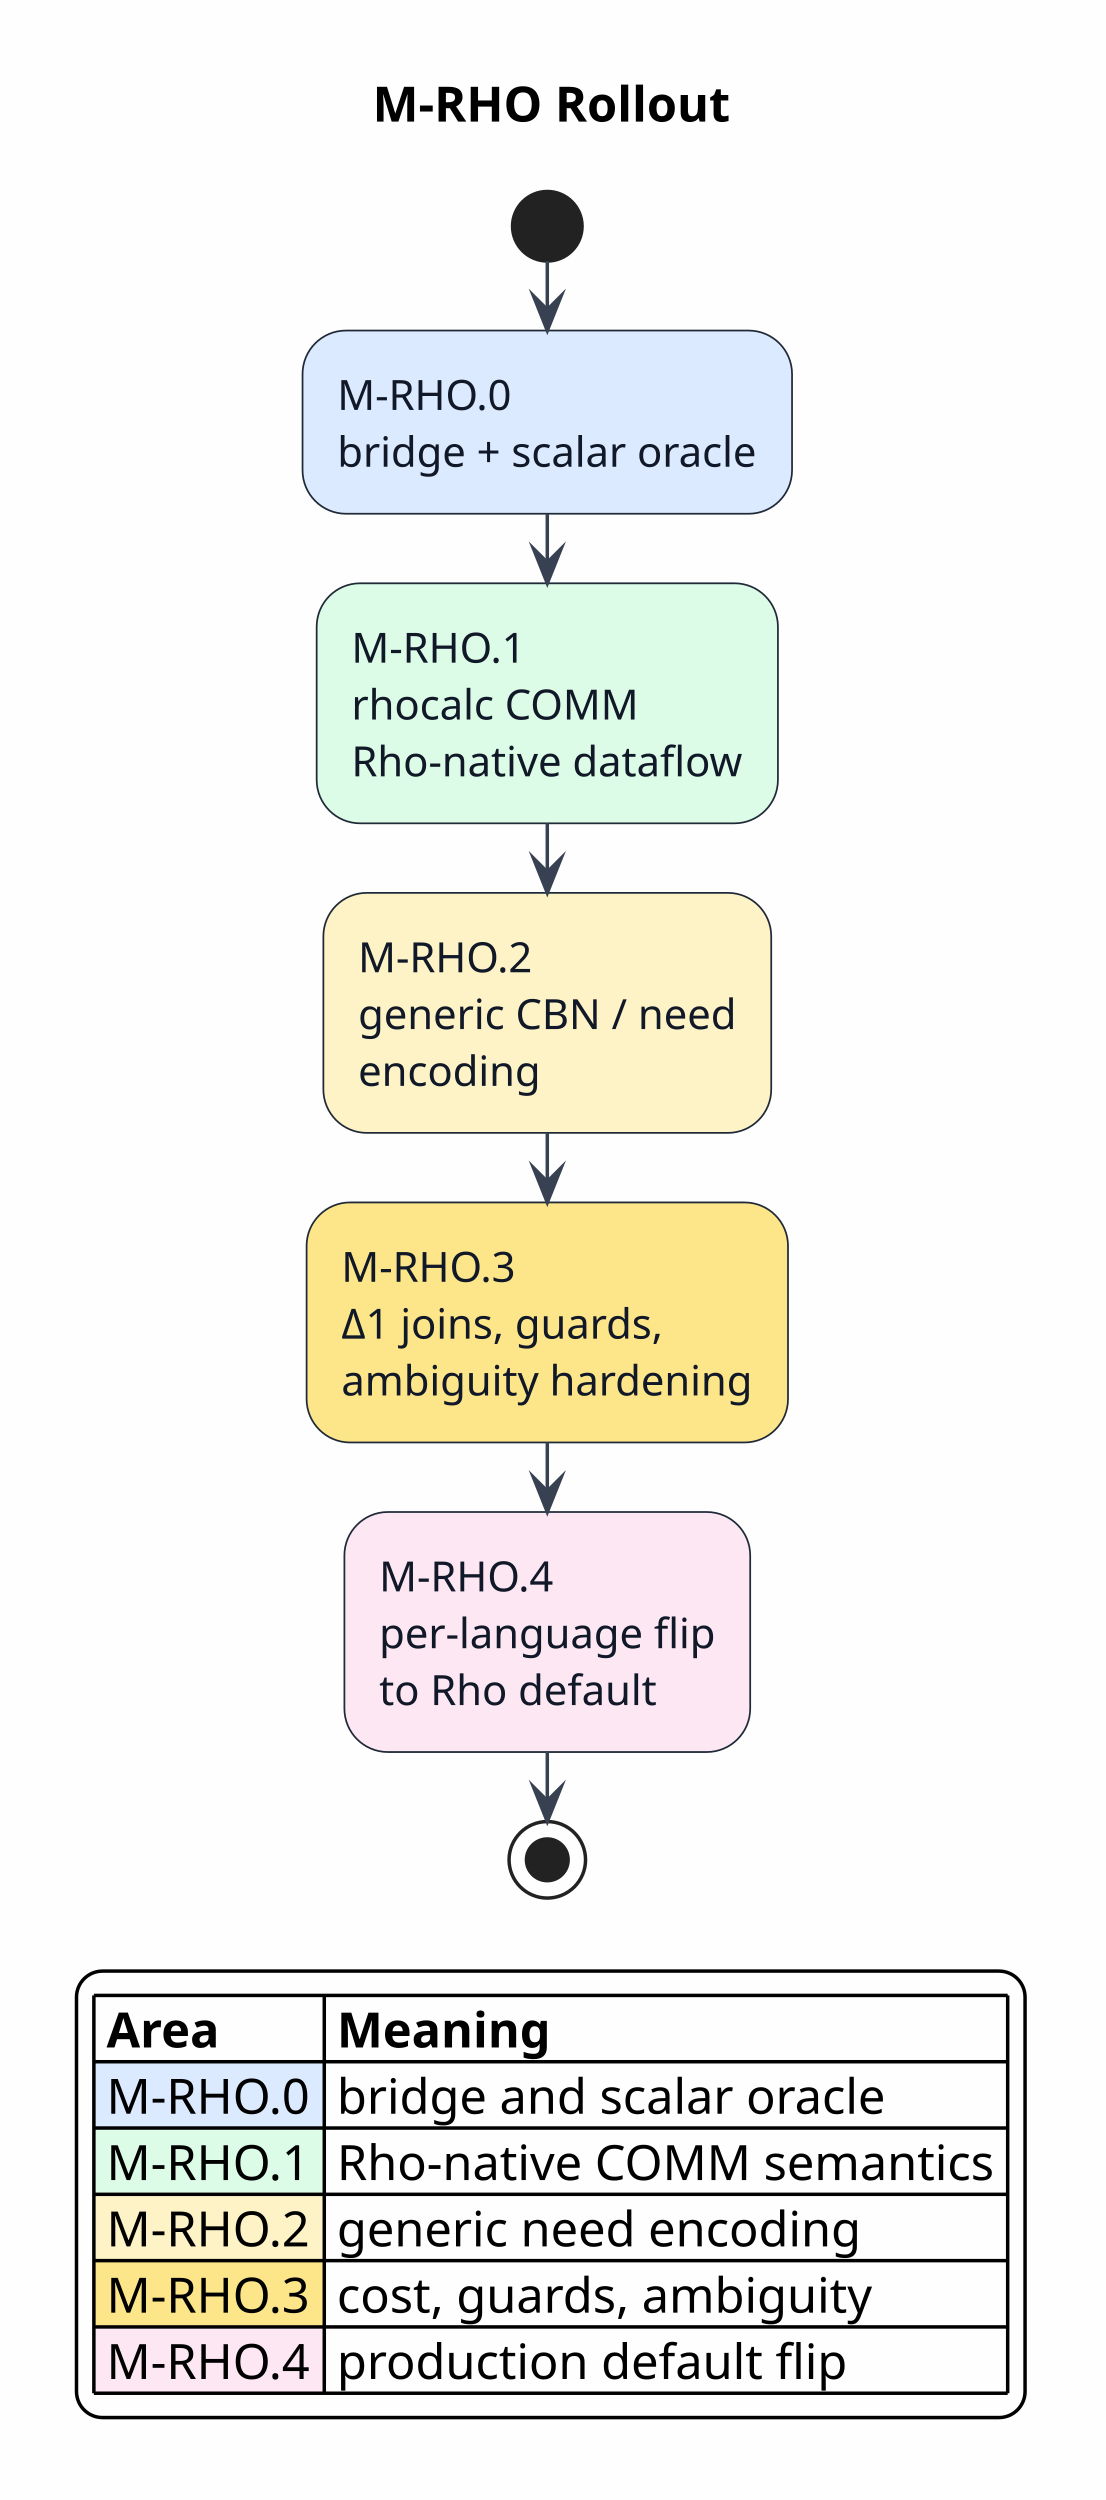
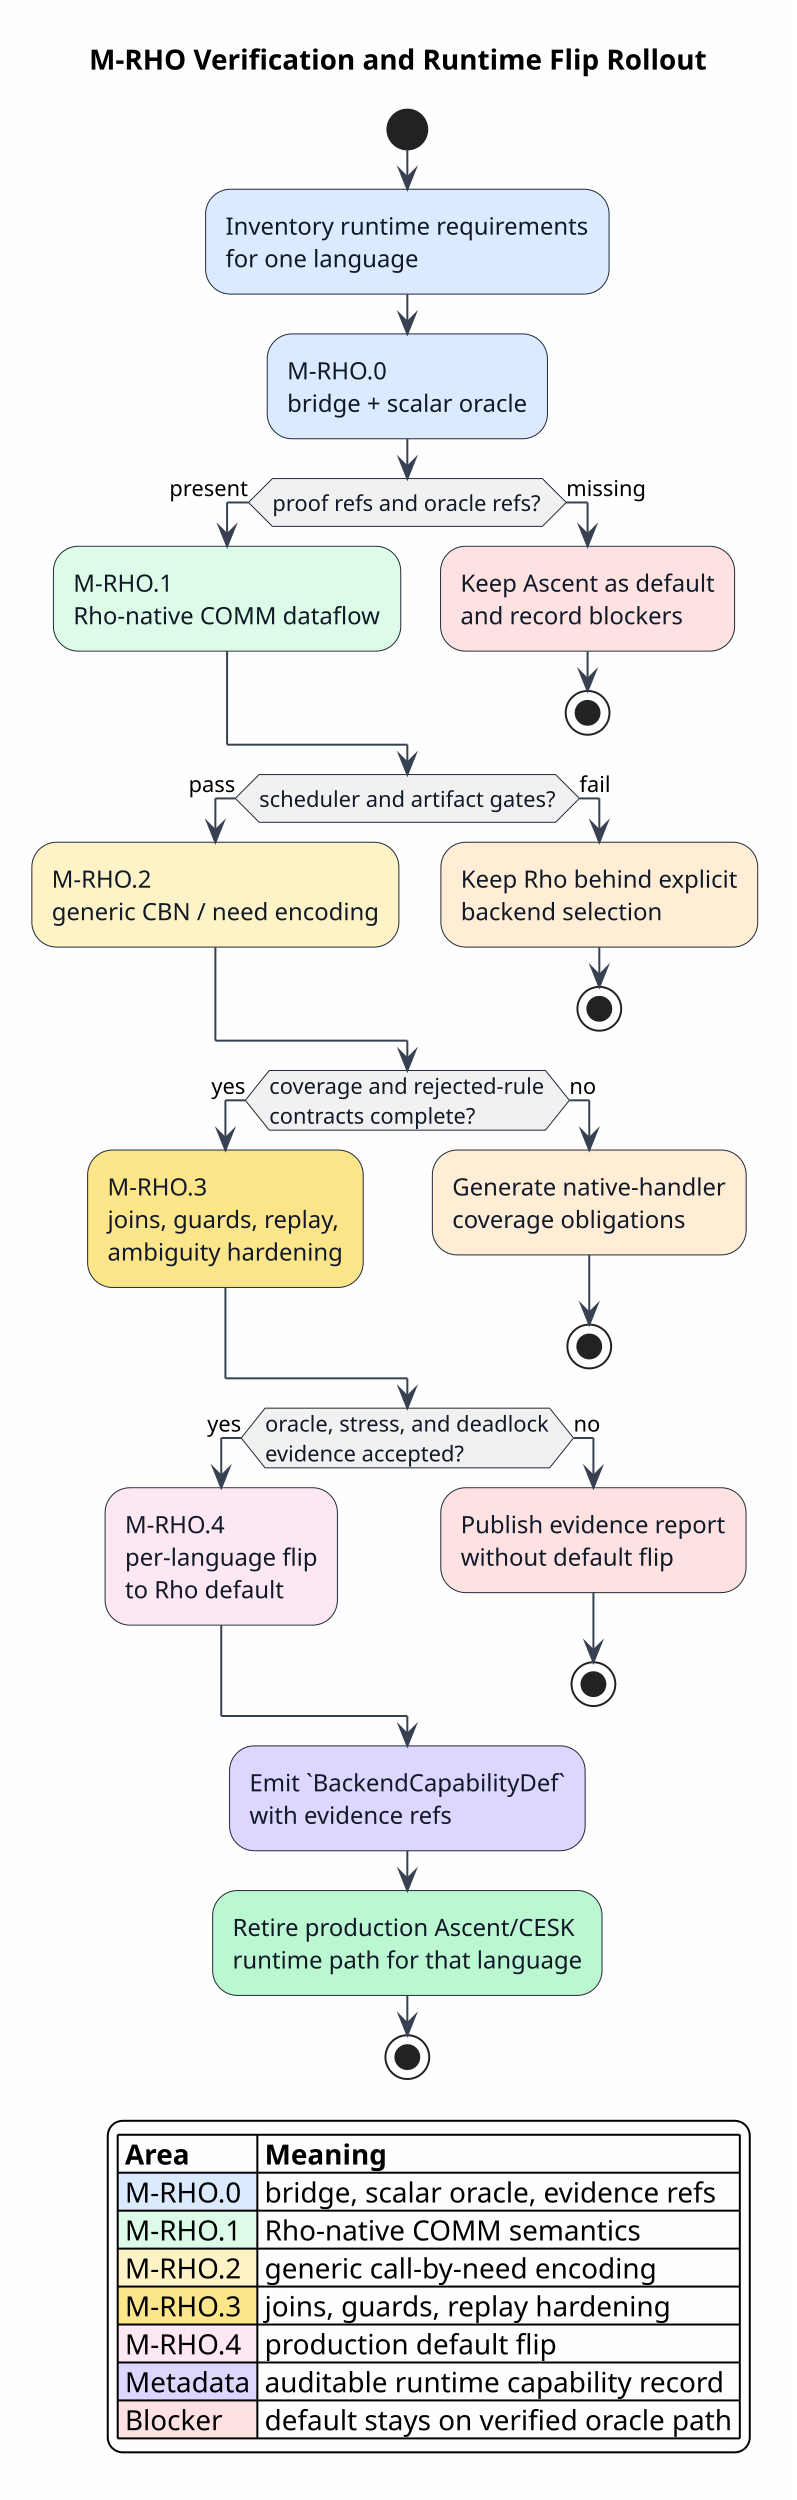
- <svg xmlns="http://www.w3.org/2000/svg" contentStyleType="text/css" data-diagram-type="ACTIVITY" height="719px" preserveAspectRatio="none" style="width:318px;height:719px;background:#FEFEFE;" version="1.1" viewBox="0 0 318 719" width="318px" zoomAndPan="magnify">
+ <svg xmlns="http://www.w3.org/2000/svg" contentStyleType="text/css" data-diagram-type="ACTIVITY" height="1256px" preserveAspectRatio="none" style="width:400px;height:1256px;background:#FEFEFE;" version="1.1" viewBox="0 0 400 1256" width="400px" zoomAndPan="magnify">
  <defs />
  <g>
-     <rect fill="#FEFEFE" height="719" style="stroke:none;stroke-width:1;" width="318" x="0" y="0" />
+     <rect fill="#FEFEFE" height="1256" style="stroke:none;stroke-width:1;" width="400" x="0" y="0" />
    <g class="title" data-source-line="1">
-       <text fill="#000000" font-family="sans-serif" font-size="14" font-weight="700" lengthAdjust="spacing" textLength="102.494" x="107.157" y="34.966">M-RHO Rollout</text>
+       <text fill="#000000" font-family="sans-serif" font-size="14" font-weight="700" lengthAdjust="spacing" textLength="309.161" x="44.762" y="34.966">M-RHO Verification and Runtime Flip Rollout</text>
    </g>
-     <ellipse cx="157.404" cy="65.068" fill="#222222" rx="10" ry="10" style="stroke:#222222;stroke-width:1;" />
-     <rect fill="#DBEAFE" height="52.688" rx="12.5" ry="12.5" style="stroke:#1F2937;stroke-width:0.5;" width="140.781" x="87.013" y="95.068" />
-     <text fill="#111827" font-family="sans-serif" font-size="12" lengthAdjust="spacing" textLength="50.556" x="97.013" y="117.896">M-RHO.0</text>
-     <text fill="#111827" font-family="sans-serif" font-size="12" lengthAdjust="spacing" textLength="120.781" x="97.013" y="134.24">bridge + scalar oracle</text>
-     <rect fill="#DCFCE7" height="69.032" rx="12.5" ry="12.5" style="stroke:#1F2937;stroke-width:0.5;" width="132.657" x="91.075" y="167.756" />
-     <text fill="#111827" font-family="sans-serif" font-size="12" lengthAdjust="spacing" textLength="50.556" x="101.075" y="190.584">M-RHO.1</text>
-     <text fill="#111827" font-family="sans-serif" font-size="12" lengthAdjust="spacing" textLength="82.825" x="101.075" y="206.928">rhocalc COMM</text>
-     <text fill="#111827" font-family="sans-serif" font-size="12" lengthAdjust="spacing" textLength="112.657" x="101.075" y="223.273">Rho-native dataflow</text>
-     <rect fill="#FEF3C7" height="69.032" rx="12.5" ry="12.5" style="stroke:#1F2937;stroke-width:0.5;" width="128.805" x="93.001" y="256.788" />
-     <text fill="#111827" font-family="sans-serif" font-size="12" lengthAdjust="spacing" textLength="50.556" x="103.001" y="279.617">M-RHO.2</text>
-     <text fill="#111827" font-family="sans-serif" font-size="12" lengthAdjust="spacing" textLength="108.805" x="103.001" y="295.961">generic CBN / need</text>
-     <text fill="#111827" font-family="sans-serif" font-size="12" lengthAdjust="spacing" textLength="52.476" x="103.001" y="312.305">encoding</text>
-     <rect fill="#FDE68A" height="69.032" rx="12.5" ry="12.5" style="stroke:#1F2937;stroke-width:0.5;" width="138.453" x="88.177" y="345.821" />
-     <text fill="#111827" font-family="sans-serif" font-size="12" lengthAdjust="spacing" textLength="50.556" x="98.177" y="368.649">M-RHO.3</text>
-     <text fill="#111827" font-family="sans-serif" font-size="12" lengthAdjust="spacing" textLength="93.433" x="98.177" y="384.993">Δ1 joins, guards,</text>
-     <text fill="#111827" font-family="sans-serif" font-size="12" lengthAdjust="spacing" textLength="118.453" x="98.177" y="401.337">ambiguity hardening</text>
-     <rect fill="#FCE7F3" height="69.032" rx="12.5" ry="12.5" style="stroke:#1F2937;stroke-width:0.5;" width="116.709" x="99.049" y="434.853" />
-     <text fill="#111827" font-family="sans-serif" font-size="12" lengthAdjust="spacing" textLength="50.556" x="109.049" y="457.681">M-RHO.4</text>
-     <text fill="#111827" font-family="sans-serif" font-size="12" lengthAdjust="spacing" textLength="96.709" x="109.049" y="474.025">per-language flip</text>
-     <text fill="#111827" font-family="sans-serif" font-size="12" lengthAdjust="spacing" textLength="79.825" x="109.049" y="490.37">to Rho default</text>
-     <ellipse cx="157.404" cy="534.885" fill="none" rx="11" ry="11" style="stroke:#222222;stroke-width:1;" />
-     <ellipse cx="157.404" cy="534.885" fill="#222222" rx="6" ry="6" style="stroke:#222222;stroke-width:1;" />
-     <line style="stroke:#374151;stroke-width:1;" x1="157.404" x2="157.404" y1="75.068" y2="95.068" />
-     <polygon fill="#374151" points="153.404,85.068,157.404,95.068,161.404,85.068,157.404,89.068" style="stroke:#374151;stroke-width:1;stroke-linejoin:miter;stroke-miterlimit:10;" />
-     <line style="stroke:#374151;stroke-width:1;" x1="157.404" x2="157.404" y1="147.756" y2="167.756" />
-     <polygon fill="#374151" points="153.404,157.756,157.404,167.756,161.404,157.756,157.404,161.756" style="stroke:#374151;stroke-width:1;stroke-linejoin:miter;stroke-miterlimit:10;" />
-     <line style="stroke:#374151;stroke-width:1;" x1="157.404" x2="157.404" y1="236.788" y2="256.788" />
-     <polygon fill="#374151" points="153.404,246.788,157.404,256.788,161.404,246.788,157.404,250.788" style="stroke:#374151;stroke-width:1;stroke-linejoin:miter;stroke-miterlimit:10;" />
-     <line style="stroke:#374151;stroke-width:1;" x1="157.404" x2="157.404" y1="325.821" y2="345.821" />
-     <polygon fill="#374151" points="153.404,335.821,157.404,345.821,161.404,335.821,157.404,339.821" style="stroke:#374151;stroke-width:1;stroke-linejoin:miter;stroke-miterlimit:10;" />
-     <line style="stroke:#374151;stroke-width:1;" x1="157.404" x2="157.404" y1="414.853" y2="434.853" />
-     <polygon fill="#374151" points="153.404,424.853,157.404,434.853,161.404,424.853,157.404,428.853" style="stroke:#374151;stroke-width:1;stroke-linejoin:miter;stroke-miterlimit:10;" />
-     <line style="stroke:#374151;stroke-width:1;" x1="157.404" x2="157.404" y1="503.885" y2="523.885" />
-     <polygon fill="#374151" points="153.404,513.885,157.404,523.885,161.404,513.885,157.404,517.885" style="stroke:#374151;stroke-width:1;stroke-linejoin:miter;stroke-miterlimit:10;" />
-     <g class="legend" data-source-line="19">
-       <rect fill="none" height="128.407" rx="7.5" ry="7.5" style="stroke:#000000;stroke-width:1;" width="272.807" x="22" y="566.885" />
-       <text fill="#000000" font-family="sans-serif" font-size="14" font-weight="700" lengthAdjust="spacing" textLength="32.69" x="30.64" y="588.851">Area</text>
-       <text fill="#000000" font-family="sans-serif" font-size="14" font-weight="700" lengthAdjust="spacing" textLength="61.18" x="96.902" y="588.851">Meaning</text>
-       <rect fill="#DBEAFE" height="19.068" style="stroke:none;stroke-width:1;" width="66.262" x="27" y="592.953" />
-       <text fill="#000000" font-family="sans-serif" font-size="14" lengthAdjust="spacing" textLength="58.982" x="30.64" y="607.919">M-RHO.0</text>
-       <text fill="#000000" font-family="sans-serif" font-size="14" lengthAdjust="spacing" textLength="158.017" x="96.902" y="607.919">bridge and scalar oracle</text>
-       <rect fill="#DCFCE7" height="19.068" style="stroke:none;stroke-width:1;" width="66.262" x="27" y="612.021" />
-       <text fill="#000000" font-family="sans-serif" font-size="14" lengthAdjust="spacing" textLength="58.982" x="30.64" y="626.987">M-RHO.1</text>
-       <text fill="#000000" font-family="sans-serif" font-size="14" lengthAdjust="spacing" textLength="189.265" x="96.902" y="626.987">Rho-native COMM semantics</text>
-       <rect fill="#FEF3C7" height="19.068" style="stroke:none;stroke-width:1;" width="66.262" x="27" y="631.089" />
-       <text fill="#000000" font-family="sans-serif" font-size="14" lengthAdjust="spacing" textLength="58.982" x="30.64" y="646.055">M-RHO.2</text>
-       <text fill="#000000" font-family="sans-serif" font-size="14" lengthAdjust="spacing" textLength="150.723" x="96.902" y="646.055">generic need encoding</text>
-       <rect fill="#FDE68A" height="19.068" style="stroke:none;stroke-width:1;" width="66.262" x="27" y="650.157" />
-       <text fill="#000000" font-family="sans-serif" font-size="14" lengthAdjust="spacing" textLength="58.982" x="30.64" y="665.123">M-RHO.3</text>
-       <text fill="#000000" font-family="sans-serif" font-size="14" lengthAdjust="spacing" textLength="154.181" x="96.902" y="665.123">cost, guards, ambiguity</text>
-       <rect fill="#FCE7F3" height="19.068" style="stroke:none;stroke-width:1;" width="66.262" x="27" y="669.225" />
-       <text fill="#000000" font-family="sans-serif" font-size="14" lengthAdjust="spacing" textLength="58.982" x="30.64" y="684.191">M-RHO.4</text>
-       <text fill="#000000" font-family="sans-serif" font-size="14" lengthAdjust="spacing" textLength="147.055" x="96.902" y="684.191">production default flip</text>
-       <line style="stroke:#000000;stroke-width:1;" x1="27" x2="289.807" y1="573.885" y2="573.885" />
-       <line style="stroke:#000000;stroke-width:1;" x1="27" x2="289.807" y1="592.953" y2="592.953" />
-       <line style="stroke:#000000;stroke-width:1;" x1="27" x2="289.807" y1="612.021" y2="612.021" />
-       <line style="stroke:#000000;stroke-width:1;" x1="27" x2="289.807" y1="631.089" y2="631.089" />
-       <line style="stroke:#000000;stroke-width:1;" x1="27" x2="289.807" y1="650.157" y2="650.157" />
-       <line style="stroke:#000000;stroke-width:1;" x1="27" x2="289.807" y1="669.225" y2="669.225" />
-       <line style="stroke:#000000;stroke-width:1;" x1="27" x2="289.807" y1="688.293" y2="688.293" />
-       <line style="stroke:#000000;stroke-width:1;" x1="27" x2="27" y1="573.885" y2="688.293" />
-       <line style="stroke:#000000;stroke-width:1;" x1="93.262" x2="93.262" y1="573.885" y2="688.293" />
-       <line style="stroke:#000000;stroke-width:1;" x1="289.807" x2="289.807" y1="573.885" y2="688.293" />
+     <ellipse cx="204.648" cy="65.068" fill="#222222" rx="10" ry="10" style="stroke:#222222;stroke-width:1;" />
+     <rect fill="#DBEAFE" height="52.688" rx="12.5" ry="12.5" style="stroke:#1F2937;stroke-width:0.5;" width="202.701" x="103.297" y="95.068" />
+     <text fill="#111827" font-family="sans-serif" font-size="12" lengthAdjust="spacing" textLength="182.701" x="113.297" y="117.896">Inventory runtime requirements</text>
+     <text fill="#111827" font-family="sans-serif" font-size="12" lengthAdjust="spacing" textLength="96.949" x="113.297" y="134.24">for one language</text>
+     <rect fill="#DBEAFE" height="52.688" rx="12.5" ry="12.5" style="stroke:#1F2937;stroke-width:0.5;" width="140.781" x="134.258" y="167.756" />
+     <text fill="#111827" font-family="sans-serif" font-size="12" lengthAdjust="spacing" textLength="50.556" x="144.258" y="190.584">M-RHO.0</text>
+     <text fill="#111827" font-family="sans-serif" font-size="12" lengthAdjust="spacing" textLength="120.781" x="144.258" y="206.928">bridge + scalar oracle</text>
+     <polygon fill="#F1F1F1" points="136.828,240.444,272.468,240.444,284.468,252.444,272.468,264.444,136.828,264.444,124.828,252.444,136.828,240.444" style="stroke:#1F2937;stroke-width:0.5;stroke-linejoin:miter;stroke-miterlimit:10;" />
+     <text fill="#111827" font-family="sans-serif" font-size="11" lengthAdjust="spacing" textLength="135.64" x="136.828" y="256.712">proof refs and oracle refs?</text>
+     <text fill="#000000" font-family="sans-serif" font-size="11" lengthAdjust="spacing" textLength="39.754" x="85.074" y="249.221">present</text>
+     <text fill="#000000" font-family="sans-serif" font-size="11" lengthAdjust="spacing" textLength="40.062" x="284.468" y="249.221">missing</text>
+     <rect fill="#DCFCE7" height="52.688" rx="12.5" ry="12.5" style="stroke:#1F2937;stroke-width:0.5;" width="174.501" x="26.84" y="274.444" />
+     <text fill="#111827" font-family="sans-serif" font-size="12" lengthAdjust="spacing" textLength="50.556" x="36.84" y="297.272">M-RHO.1</text>
+     <text fill="#111827" font-family="sans-serif" font-size="12" lengthAdjust="spacing" textLength="154.501" x="36.84" y="313.617">Rho-native COMM dataflow</text>
+     <rect fill="#FEE2E2" height="52.688" rx="12.5" ry="12.5" style="stroke:#1F2937;stroke-width:0.5;" width="147.729" x="221.341" y="274.444" />
+     <text fill="#111827" font-family="sans-serif" font-size="12" lengthAdjust="spacing" textLength="127.729" x="231.341" y="297.272">Keep Ascent as default</text>
+     <text fill="#111827" font-family="sans-serif" font-size="12" lengthAdjust="spacing" textLength="112.225" x="231.341" y="313.617">and record blockers</text>
+     <ellipse cx="295.206" cy="358.133" fill="none" rx="11" ry="11" style="stroke:#222222;stroke-width:1;" />
+     <ellipse cx="295.206" cy="358.133" fill="#222222" rx="6" ry="6" style="stroke:#222222;stroke-width:1;" />
+     <polygon fill="#F1F1F1" points="130.201,389.133,279.096,389.133,291.096,401.133,279.096,413.133,130.201,413.133,118.201,401.133,130.201,389.133" style="stroke:#1F2937;stroke-width:0.5;stroke-linejoin:miter;stroke-miterlimit:10;" />
+     <text fill="#111827" font-family="sans-serif" font-size="11" lengthAdjust="spacing" textLength="148.895" x="130.201" y="405.401">scheduler and artifact gates?</text>
+     <text fill="#000000" font-family="sans-serif" font-size="11" lengthAdjust="spacing" textLength="23.474" x="94.727" y="397.91">pass</text>
+     <text fill="#000000" font-family="sans-serif" font-size="11" lengthAdjust="spacing" textLength="15.631" x="291.096" y="397.91">fail</text>
+     <rect fill="#FEF3C7" height="52.688" rx="12.5" ry="12.5" style="stroke:#1F2937;stroke-width:0.5;" width="184.401" x="16" y="423.133" />
+     <text fill="#111827" font-family="sans-serif" font-size="12" lengthAdjust="spacing" textLength="50.556" x="26" y="445.961">M-RHO.2</text>
+     <text fill="#111827" font-family="sans-serif" font-size="12" lengthAdjust="spacing" textLength="164.401" x="26" y="462.305">generic CBN / need encoding</text>
+     <rect fill="#FFEDD5" height="52.688" rx="12.5" ry="12.5" style="stroke:#1F2937;stroke-width:0.5;" width="159.177" x="221.507" y="423.133" />
+     <text fill="#111827" font-family="sans-serif" font-size="12" lengthAdjust="spacing" textLength="139.177" x="231.507" y="445.961">Keep Rho behind explicit</text>
+     <text fill="#111827" font-family="sans-serif" font-size="12" lengthAdjust="spacing" textLength="101.209" x="231.507" y="462.305">backend selection</text>
+     <ellipse cx="301.096" cy="506.821" fill="none" rx="11" ry="11" style="stroke:#222222;stroke-width:1;" />
+     <ellipse cx="301.096" cy="506.821" fill="#222222" rx="6" ry="6" style="stroke:#222222;stroke-width:1;" />
+     <polygon fill="#F1F1F1" points="135.25,537.821,274.047,537.821,286.047,552.803,274.047,567.785,135.25,567.785,123.25,552.803,135.25,537.821" style="stroke:#1F2937;stroke-width:0.5;stroke-linejoin:miter;stroke-miterlimit:10;" />
+     <text fill="#111827" font-family="sans-serif" font-size="11" lengthAdjust="spacing" textLength="138.797" x="135.25" y="549.58">coverage and rejected-rule</text>
+     <text fill="#111827" font-family="sans-serif" font-size="11" lengthAdjust="spacing" textLength="103.773" x="135.25" y="564.562">contracts complete?</text>
+     <text fill="#000000" font-family="sans-serif" font-size="11" lengthAdjust="spacing" textLength="17.083" x="106.167" y="549.58">yes</text>
+     <text fill="#000000" font-family="sans-serif" font-size="11" lengthAdjust="spacing" textLength="13.453" x="286.047" y="549.58">no</text>
+     <rect fill="#FDE68A" height="69.032" rx="12.5" ry="12.5" style="stroke:#1F2937;stroke-width:0.5;" width="138.453" x="44.023" y="577.785" />
+     <text fill="#111827" font-family="sans-serif" font-size="12" lengthAdjust="spacing" textLength="50.556" x="54.023" y="600.613">M-RHO.3</text>
+     <text fill="#111827" font-family="sans-serif" font-size="12" lengthAdjust="spacing" textLength="117.169" x="54.023" y="616.957">joins, guards, replay,</text>
+     <text fill="#111827" font-family="sans-serif" font-size="12" lengthAdjust="spacing" textLength="118.453" x="54.023" y="633.301">ambiguity hardening</text>
+     <rect fill="#FFEDD5" height="52.688" rx="12.5" ry="12.5" style="stroke:#1F2937;stroke-width:0.5;" width="157.665" x="217.214" y="577.785" />
+     <text fill="#111827" font-family="sans-serif" font-size="12" lengthAdjust="spacing" textLength="137.665" x="227.214" y="600.613">Generate native-handler</text>
+     <text fill="#111827" font-family="sans-serif" font-size="12" lengthAdjust="spacing" textLength="117.637" x="227.214" y="616.957">coverage obligations</text>
+     <ellipse cx="296.047" cy="676.473" fill="none" rx="11" ry="11" style="stroke:#222222;stroke-width:1;" />
+     <ellipse cx="296.047" cy="676.473" fill="#222222" rx="6" ry="6" style="stroke:#222222;stroke-width:1;" />
+     <polygon fill="#F1F1F1" points="133.16,707.473,276.137,707.473,288.137,722.455,276.137,737.437,133.16,737.437,121.16,722.455,133.16,707.473" style="stroke:#1F2937;stroke-width:0.5;stroke-linejoin:miter;stroke-miterlimit:10;" />
+     <text fill="#111827" font-family="sans-serif" font-size="11" lengthAdjust="spacing" textLength="142.977" x="133.16" y="719.232">oracle, stress, and deadlock</text>
+     <text fill="#111827" font-family="sans-serif" font-size="11" lengthAdjust="spacing" textLength="100.154" x="133.16" y="734.214">evidence accepted?</text>
+     <text fill="#000000" font-family="sans-serif" font-size="11" lengthAdjust="spacing" textLength="17.083" x="104.077" y="719.232">yes</text>
+     <text fill="#000000" font-family="sans-serif" font-size="11" lengthAdjust="spacing" textLength="13.453" x="288.137" y="719.232">no</text>
+     <rect fill="#FCE7F3" height="69.032" rx="12.5" ry="12.5" style="stroke:#1F2937;stroke-width:0.5;" width="116.709" x="52.805" y="747.437" />
+     <text fill="#111827" font-family="sans-serif" font-size="12" lengthAdjust="spacing" textLength="50.556" x="62.805" y="770.265">M-RHO.4</text>
+     <text fill="#111827" font-family="sans-serif" font-size="12" lengthAdjust="spacing" textLength="96.709" x="62.805" y="786.609">per-language flip</text>
+     <text fill="#111827" font-family="sans-serif" font-size="12" lengthAdjust="spacing" textLength="79.825" x="62.805" y="802.953">to Rho default</text>
+     <rect fill="#FEE2E2" height="52.688" rx="12.5" ry="12.5" style="stroke:#1F2937;stroke-width:0.5;" width="153.357" x="221.458" y="747.437" />
+     <text fill="#111827" font-family="sans-serif" font-size="12" lengthAdjust="spacing" textLength="133.357" x="231.458" y="770.265">Publish evidence report</text>
+     <text fill="#111827" font-family="sans-serif" font-size="12" lengthAdjust="spacing" textLength="107.077" x="231.458" y="786.609">without default flip</text>
+     <ellipse cx="298.137" cy="846.125" fill="none" rx="11" ry="11" style="stroke:#222222;stroke-width:1;" />
+     <ellipse cx="298.137" cy="846.125" fill="#222222" rx="6" ry="6" style="stroke:#222222;stroke-width:1;" />
+     <rect fill="#DDD6FE" height="52.688" rx="12.5" ry="12.5" style="stroke:#1F2937;stroke-width:0.5;" width="178.653" x="115.322" y="877.125" />
+     <text fill="#111827" font-family="sans-serif" font-size="12" lengthAdjust="spacing" textLength="158.653" x="125.322" y="899.953">Emit `BackendCapabilityDef`</text>
+     <text fill="#111827" font-family="sans-serif" font-size="12" lengthAdjust="spacing" textLength="102.169" x="125.322" y="916.297">with evidence refs</text>
+     <rect fill="#BBF7D0" height="52.688" rx="12.5" ry="12.5" style="stroke:#1F2937;stroke-width:0.5;" width="195.621" x="106.838" y="949.813" />
+     <text fill="#111827" font-family="sans-serif" font-size="12" lengthAdjust="spacing" textLength="172.309" x="116.838" y="972.641">Retire production Ascent/CESK</text>
+     <text fill="#111827" font-family="sans-serif" font-size="12" lengthAdjust="spacing" textLength="175.621" x="116.838" y="988.985">runtime path for that language</text>
+     <ellipse cx="204.648" cy="1033.501" fill="none" rx="11" ry="11" style="stroke:#222222;stroke-width:1;" />
+     <ellipse cx="204.648" cy="1033.501" fill="#222222" rx="6" ry="6" style="stroke:#222222;stroke-width:1;" />
+     <line style="stroke:#374151;stroke-width:1;" x1="204.648" x2="204.648" y1="75.068" y2="95.068" />
+     <polygon fill="#374151" points="200.648,85.068,204.648,95.068,208.648,85.068,204.648,89.068" style="stroke:#374151;stroke-width:1;stroke-linejoin:miter;stroke-miterlimit:10;" />
+     <line style="stroke:#374151;stroke-width:1;" x1="204.648" x2="204.648" y1="147.756" y2="167.756" />
+     <polygon fill="#374151" points="200.648,157.756,204.648,167.756,208.648,157.756,204.648,161.756" style="stroke:#374151;stroke-width:1;stroke-linejoin:miter;stroke-miterlimit:10;" />
+     <line style="stroke:#374151;stroke-width:1;" x1="295.206" x2="295.206" y1="327.133" y2="347.133" />
+     <polygon fill="#374151" points="291.206,337.133,295.206,347.133,299.206,337.133,295.206,341.133" style="stroke:#374151;stroke-width:1;stroke-linejoin:miter;stroke-miterlimit:10;" />
+     <line style="stroke:#374151;stroke-width:1;" x1="124.828" x2="114.091" y1="252.444" y2="252.444" />
+     <line style="stroke:#374151;stroke-width:1;" x1="114.091" x2="114.091" y1="252.444" y2="274.444" />
+     <polygon fill="#374151" points="110.091,264.444,114.091,274.444,118.091,264.444,114.091,268.444" style="stroke:#374151;stroke-width:1;stroke-linejoin:miter;stroke-miterlimit:10;" />
+     <line style="stroke:#374151;stroke-width:1;" x1="284.468" x2="295.206" y1="252.444" y2="252.444" />
+     <line style="stroke:#374151;stroke-width:1;" x1="295.206" x2="295.206" y1="252.444" y2="274.444" />
+     <polygon fill="#374151" points="291.206,264.444,295.206,274.444,299.206,264.444,295.206,268.444" style="stroke:#374151;stroke-width:1;stroke-linejoin:miter;stroke-miterlimit:10;" />
+     <line style="stroke:#374151;stroke-width:1;" x1="114.091" x2="114.091" y1="327.133" y2="374.133" />
+     <line style="stroke:#374151;stroke-width:1;" x1="114.091" x2="204.648" y1="374.133" y2="374.133" />
+     <line style="stroke:#374151;stroke-width:1;" x1="204.648" x2="204.648" y1="374.133" y2="389.133" />
+     <polygon fill="#374151" points="200.648,379.133,204.648,389.133,208.648,379.133,204.648,383.133" style="stroke:#374151;stroke-width:1;stroke-linejoin:miter;stroke-miterlimit:10;" />
+     <line style="stroke:#374151;stroke-width:1;" x1="204.648" x2="204.648" y1="220.444" y2="240.444" />
+     <polygon fill="#374151" points="200.648,230.444,204.648,240.444,208.648,230.444,204.648,234.444" style="stroke:#374151;stroke-width:1;stroke-linejoin:miter;stroke-miterlimit:10;" />
+     <line style="stroke:#374151;stroke-width:1;" x1="301.096" x2="301.096" y1="475.821" y2="495.821" />
+     <polygon fill="#374151" points="297.096,485.821,301.096,495.821,305.096,485.821,301.096,489.821" style="stroke:#374151;stroke-width:1;stroke-linejoin:miter;stroke-miterlimit:10;" />
+     <line style="stroke:#374151;stroke-width:1;" x1="118.201" x2="108.201" y1="401.133" y2="401.133" />
+     <line style="stroke:#374151;stroke-width:1;" x1="108.201" x2="108.201" y1="401.133" y2="423.133" />
+     <polygon fill="#374151" points="104.201,413.133,108.201,423.133,112.201,413.133,108.201,417.133" style="stroke:#374151;stroke-width:1;stroke-linejoin:miter;stroke-miterlimit:10;" />
+     <line style="stroke:#374151;stroke-width:1;" x1="291.096" x2="301.096" y1="401.133" y2="401.133" />
+     <line style="stroke:#374151;stroke-width:1;" x1="301.096" x2="301.096" y1="401.133" y2="423.133" />
+     <polygon fill="#374151" points="297.096,413.133,301.096,423.133,305.096,413.133,301.096,417.133" style="stroke:#374151;stroke-width:1;stroke-linejoin:miter;stroke-miterlimit:10;" />
+     <line style="stroke:#374151;stroke-width:1;" x1="108.201" x2="108.201" y1="475.821" y2="522.821" />
+     <line style="stroke:#374151;stroke-width:1;" x1="108.201" x2="204.648" y1="522.821" y2="522.821" />
+     <line style="stroke:#374151;stroke-width:1;" x1="204.648" x2="204.648" y1="522.821" y2="537.821" />
+     <polygon fill="#374151" points="200.648,527.821,204.648,537.821,208.648,527.821,204.648,531.821" style="stroke:#374151;stroke-width:1;stroke-linejoin:miter;stroke-miterlimit:10;" />
+     <line style="stroke:#374151;stroke-width:1;" x1="296.047" x2="296.047" y1="630.473" y2="665.473" />
+     <polygon fill="#374151" points="292.047,655.473,296.047,665.473,300.047,655.473,296.047,659.473" style="stroke:#374151;stroke-width:1;stroke-linejoin:miter;stroke-miterlimit:10;" />
+     <line style="stroke:#374151;stroke-width:1;" x1="123.25" x2="113.25" y1="552.803" y2="552.803" />
+     <line style="stroke:#374151;stroke-width:1;" x1="113.25" x2="113.25" y1="552.803" y2="577.785" />
+     <polygon fill="#374151" points="109.25,567.785,113.25,577.785,117.25,567.785,113.25,571.785" style="stroke:#374151;stroke-width:1;stroke-linejoin:miter;stroke-miterlimit:10;" />
+     <line style="stroke:#374151;stroke-width:1;" x1="286.047" x2="296.047" y1="552.803" y2="552.803" />
+     <line style="stroke:#374151;stroke-width:1;" x1="296.047" x2="296.047" y1="552.803" y2="577.785" />
+     <polygon fill="#374151" points="292.047,567.785,296.047,577.785,300.047,567.785,296.047,571.785" style="stroke:#374151;stroke-width:1;stroke-linejoin:miter;stroke-miterlimit:10;" />
+     <line style="stroke:#374151;stroke-width:1;" x1="113.25" x2="113.25" y1="646.817" y2="692.473" />
+     <line style="stroke:#374151;stroke-width:1;" x1="113.25" x2="204.648" y1="692.473" y2="692.473" />
+     <line style="stroke:#374151;stroke-width:1;" x1="204.648" x2="204.648" y1="692.473" y2="707.473" />
+     <polygon fill="#374151" points="200.648,697.473,204.648,707.473,208.648,697.473,204.648,701.473" style="stroke:#374151;stroke-width:1;stroke-linejoin:miter;stroke-miterlimit:10;" />
+     <line style="stroke:#374151;stroke-width:1;" x1="298.137" x2="298.137" y1="800.125" y2="835.125" />
+     <polygon fill="#374151" points="294.137,825.125,298.137,835.125,302.137,825.125,298.137,829.125" style="stroke:#374151;stroke-width:1;stroke-linejoin:miter;stroke-miterlimit:10;" />
+     <line style="stroke:#374151;stroke-width:1;" x1="121.16" x2="111.16" y1="722.455" y2="722.455" />
+     <line style="stroke:#374151;stroke-width:1;" x1="111.16" x2="111.16" y1="722.455" y2="747.437" />
+     <polygon fill="#374151" points="107.16,737.437,111.16,747.437,115.16,737.437,111.16,741.437" style="stroke:#374151;stroke-width:1;stroke-linejoin:miter;stroke-miterlimit:10;" />
+     <line style="stroke:#374151;stroke-width:1;" x1="288.137" x2="298.137" y1="722.455" y2="722.455" />
+     <line style="stroke:#374151;stroke-width:1;" x1="298.137" x2="298.137" y1="722.455" y2="747.437" />
+     <polygon fill="#374151" points="294.137,737.437,298.137,747.437,302.137,737.437,298.137,741.437" style="stroke:#374151;stroke-width:1;stroke-linejoin:miter;stroke-miterlimit:10;" />
+     <line style="stroke:#374151;stroke-width:1;" x1="111.16" x2="111.16" y1="816.469" y2="862.125" />
+     <line style="stroke:#374151;stroke-width:1;" x1="111.16" x2="204.648" y1="862.125" y2="862.125" />
+     <line style="stroke:#374151;stroke-width:1;" x1="204.648" x2="204.648" y1="862.125" y2="877.125" />
+     <polygon fill="#374151" points="200.648,867.125,204.648,877.125,208.648,867.125,204.648,871.125" style="stroke:#374151;stroke-width:1;stroke-linejoin:miter;stroke-miterlimit:10;" />
+     <line style="stroke:#374151;stroke-width:1;" x1="204.648" x2="204.648" y1="929.813" y2="949.813" />
+     <polygon fill="#374151" points="200.648,939.813,204.648,949.813,208.648,939.813,204.648,943.813" style="stroke:#374151;stroke-width:1;stroke-linejoin:miter;stroke-miterlimit:10;" />
+     <line style="stroke:#374151;stroke-width:1;" x1="204.648" x2="204.648" y1="1002.501" y2="1022.501" />
+     <polygon fill="#374151" points="200.648,1012.501,204.648,1022.501,208.648,1012.501,204.648,1016.501" style="stroke:#374151;stroke-width:1;stroke-linejoin:miter;stroke-miterlimit:10;" />
+     <g class="legend" data-source-line="42">
+       <rect fill="none" height="166.543" rx="7.5" ry="7.5" style="stroke:#000000;stroke-width:1;" width="322.549" x="54.135" y="1065.501" />
+       <text fill="#000000" font-family="sans-serif" font-size="14" font-weight="700" lengthAdjust="spacing" textLength="32.69" x="62.775" y="1087.467">Area</text>
+       <text fill="#000000" font-family="sans-serif" font-size="14" font-weight="700" lengthAdjust="spacing" textLength="61.18" x="132.929" y="1087.467">Meaning</text>
+       <rect fill="#DBEAFE" height="19.068" style="stroke:none;stroke-width:1;" width="70.154" x="59.135" y="1091.569" />
+       <text fill="#000000" font-family="sans-serif" font-size="14" lengthAdjust="spacing" textLength="58.982" x="62.775" y="1106.535">M-RHO.0</text>
+       <text fill="#000000" font-family="sans-serif" font-size="14" lengthAdjust="spacing" textLength="227.639" x="132.929" y="1106.535">bridge, scalar oracle, evidence refs</text>
+       <rect fill="#DCFCE7" height="19.068" style="stroke:none;stroke-width:1;" width="70.154" x="59.135" y="1110.637" />
+       <text fill="#000000" font-family="sans-serif" font-size="14" lengthAdjust="spacing" textLength="58.982" x="62.775" y="1125.603">M-RHO.1</text>
+       <text fill="#000000" font-family="sans-serif" font-size="14" lengthAdjust="spacing" textLength="189.265" x="132.929" y="1125.603">Rho-native COMM semantics</text>
+       <rect fill="#FEF3C7" height="19.068" style="stroke:none;stroke-width:1;" width="70.154" x="59.135" y="1129.705" />
+       <text fill="#000000" font-family="sans-serif" font-size="14" lengthAdjust="spacing" textLength="58.982" x="62.775" y="1144.671">M-RHO.2</text>
+       <text fill="#000000" font-family="sans-serif" font-size="14" lengthAdjust="spacing" textLength="197.287" x="132.929" y="1144.671">generic call-by-need encoding</text>
+       <rect fill="#FDE68A" height="19.068" style="stroke:none;stroke-width:1;" width="70.154" x="59.135" y="1148.773" />
+       <text fill="#000000" font-family="sans-serif" font-size="14" lengthAdjust="spacing" textLength="58.982" x="62.775" y="1163.739">M-RHO.3</text>
+       <text fill="#000000" font-family="sans-serif" font-size="14" lengthAdjust="spacing" textLength="204.903" x="132.929" y="1163.739">joins, guards, replay hardening</text>
+       <rect fill="#FCE7F3" height="19.068" style="stroke:none;stroke-width:1;" width="70.154" x="59.135" y="1167.841" />
+       <text fill="#000000" font-family="sans-serif" font-size="14" lengthAdjust="spacing" textLength="58.982" x="62.775" y="1182.807">M-RHO.4</text>
+       <text fill="#000000" font-family="sans-serif" font-size="14" lengthAdjust="spacing" textLength="147.055" x="132.929" y="1182.807">production default flip</text>
+       <rect fill="#DDD6FE" height="19.068" style="stroke:none;stroke-width:1;" width="70.154" x="59.135" y="1186.909" />
+       <text fill="#000000" font-family="sans-serif" font-size="14" lengthAdjust="spacing" textLength="62.874" x="62.775" y="1201.875">Metadata</text>
+       <text fill="#000000" font-family="sans-serif" font-size="14" lengthAdjust="spacing" textLength="231.349" x="132.929" y="1201.875">auditable runtime capability record</text>
+       <rect fill="#FEE2E2" height="19.068" style="stroke:none;stroke-width:1;" width="70.154" x="59.135" y="1205.977" />
+       <text fill="#000000" font-family="sans-serif" font-size="14" lengthAdjust="spacing" textLength="49.056" x="62.775" y="1220.943">Blocker</text>
+       <text fill="#000000" font-family="sans-serif" font-size="14" lengthAdjust="spacing" textLength="235.115" x="132.929" y="1220.943">default stays on verified oracle path</text>
+       <line style="stroke:#000000;stroke-width:1;" x1="59.135" x2="371.684" y1="1072.501" y2="1072.501" />
+       <line style="stroke:#000000;stroke-width:1;" x1="59.135" x2="371.684" y1="1091.569" y2="1091.569" />
+       <line style="stroke:#000000;stroke-width:1;" x1="59.135" x2="371.684" y1="1110.637" y2="1110.637" />
+       <line style="stroke:#000000;stroke-width:1;" x1="59.135" x2="371.684" y1="1129.705" y2="1129.705" />
+       <line style="stroke:#000000;stroke-width:1;" x1="59.135" x2="371.684" y1="1148.773" y2="1148.773" />
+       <line style="stroke:#000000;stroke-width:1;" x1="59.135" x2="371.684" y1="1167.841" y2="1167.841" />
+       <line style="stroke:#000000;stroke-width:1;" x1="59.135" x2="371.684" y1="1186.909" y2="1186.909" />
+       <line style="stroke:#000000;stroke-width:1;" x1="59.135" x2="371.684" y1="1205.977" y2="1205.977" />
+       <line style="stroke:#000000;stroke-width:1;" x1="59.135" x2="371.684" y1="1225.045" y2="1225.045" />
+       <line style="stroke:#000000;stroke-width:1;" x1="59.135" x2="59.135" y1="1072.501" y2="1225.045" />
+       <line style="stroke:#000000;stroke-width:1;" x1="129.289" x2="129.289" y1="1072.501" y2="1225.045" />
+       <line style="stroke:#000000;stroke-width:1;" x1="371.684" x2="371.684" y1="1072.501" y2="1225.045" />
    </g>
  </g>
</svg>
